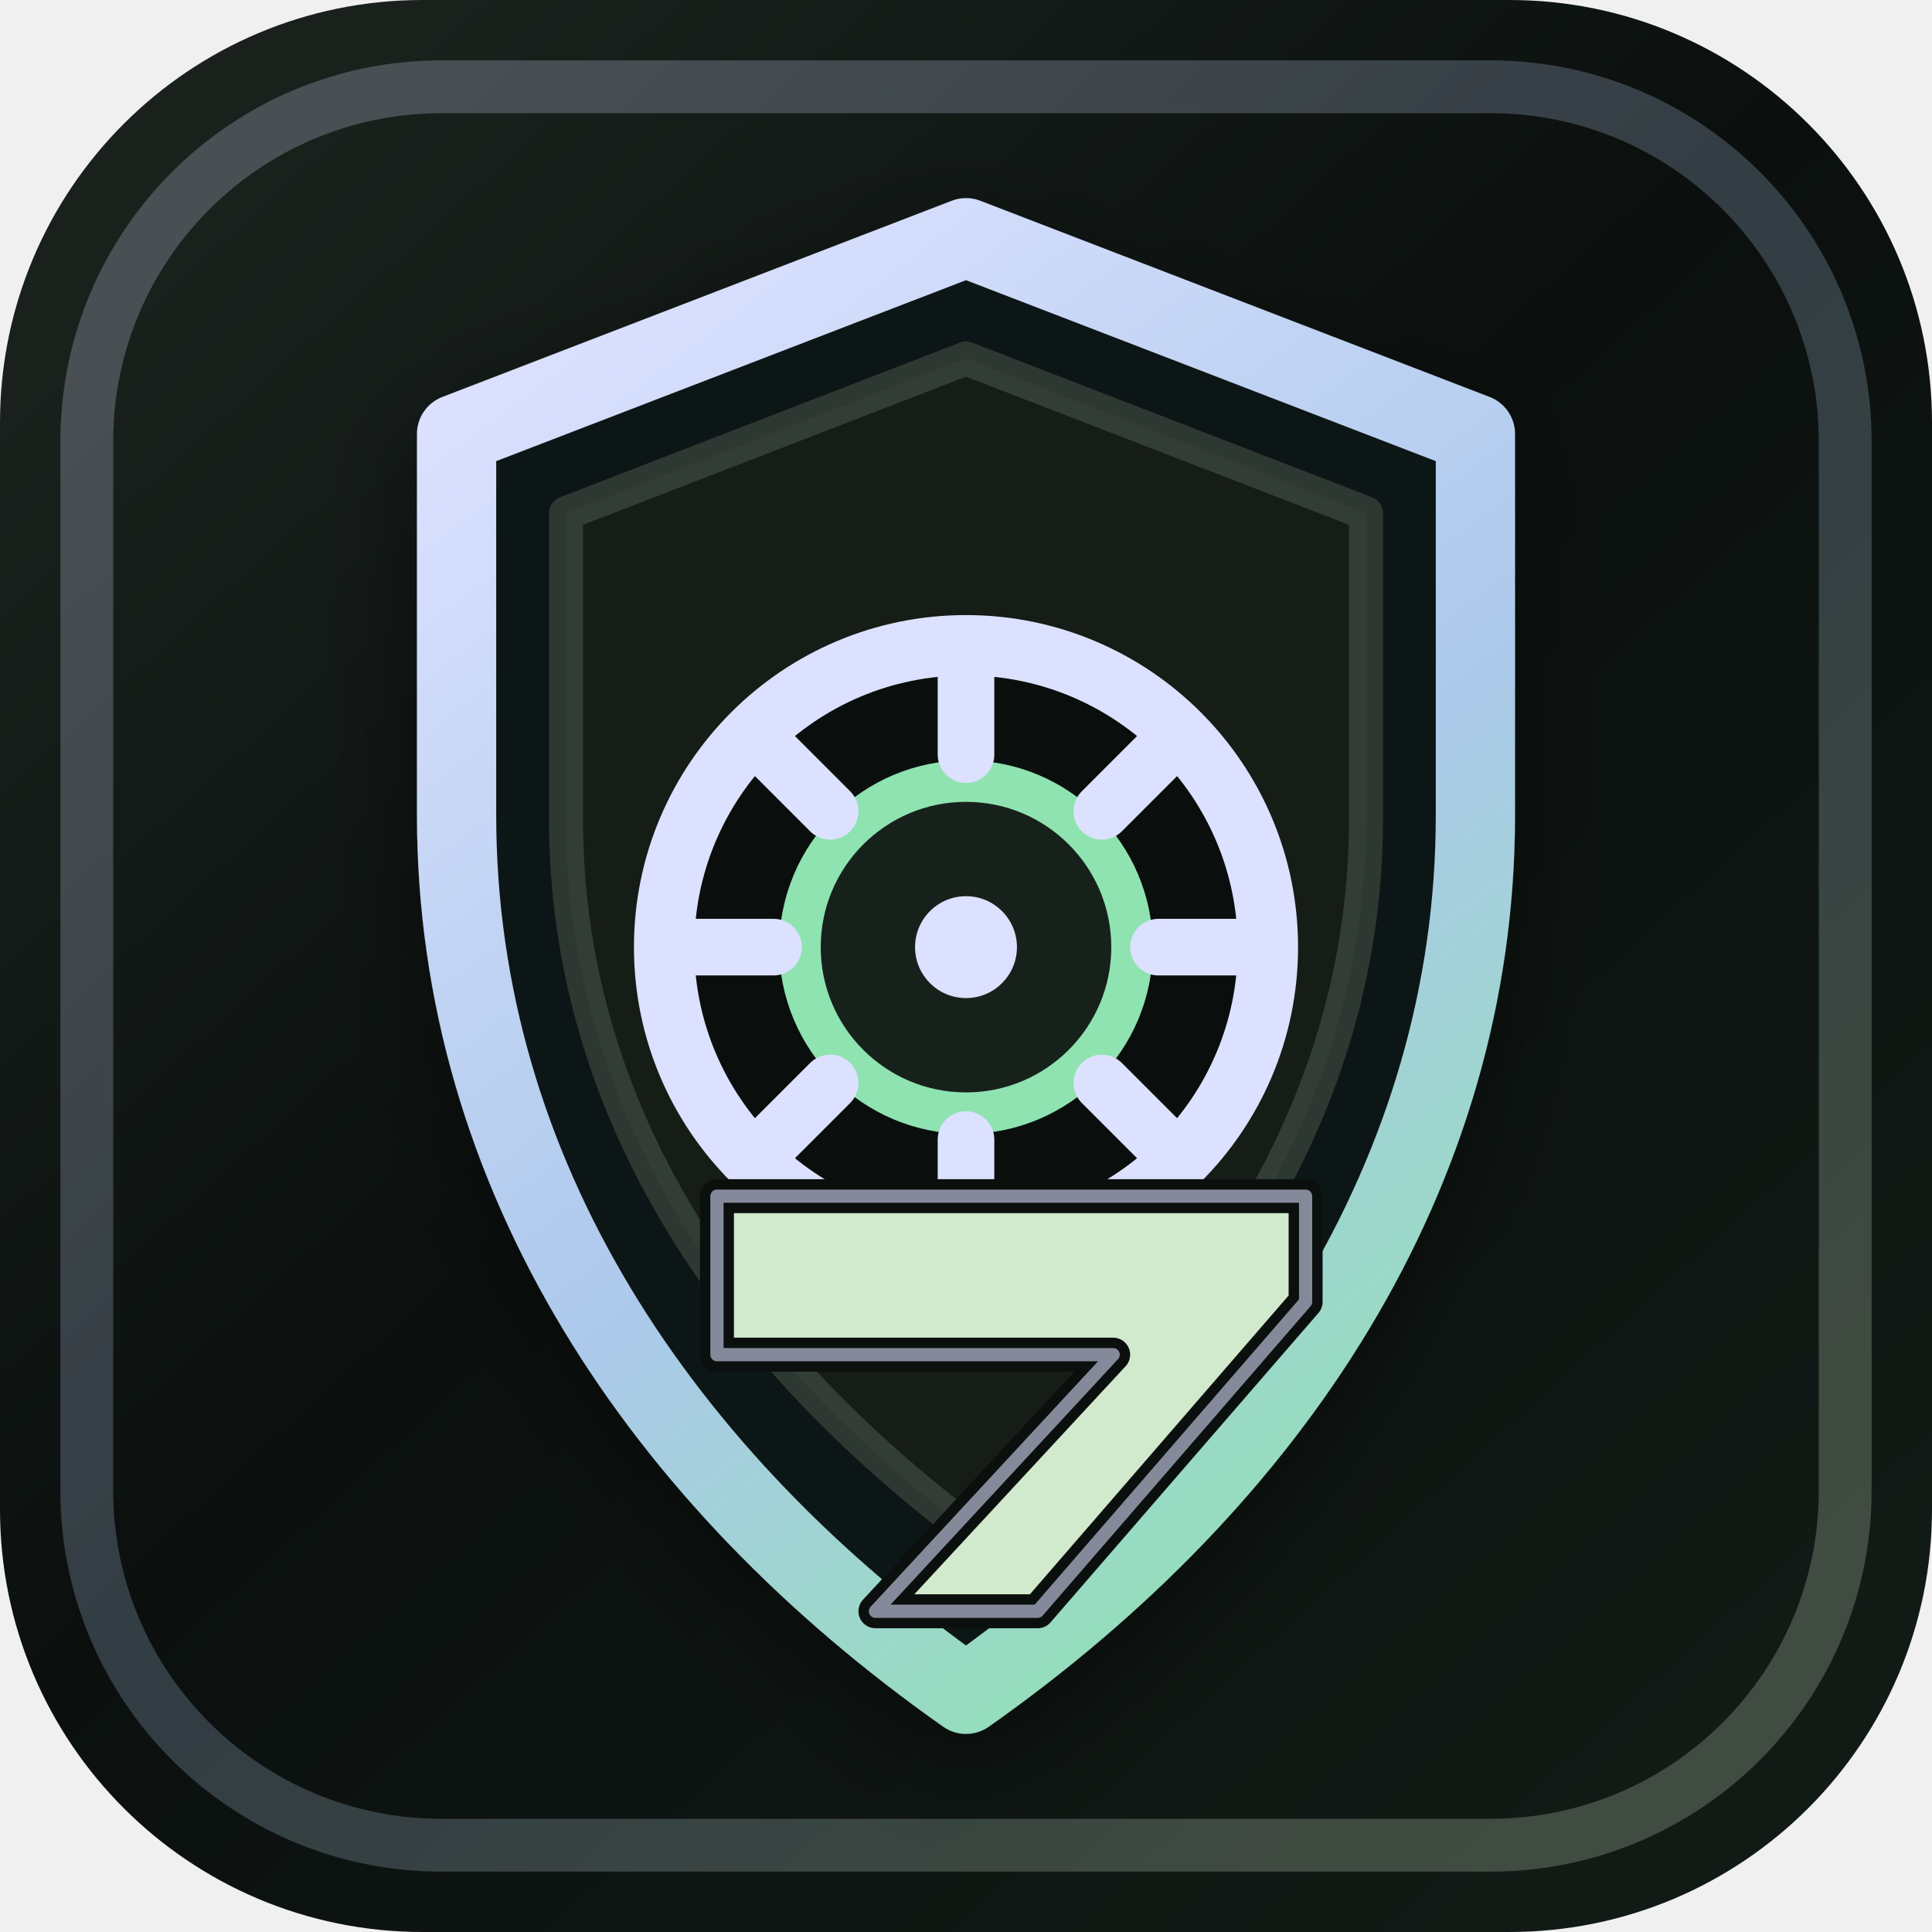
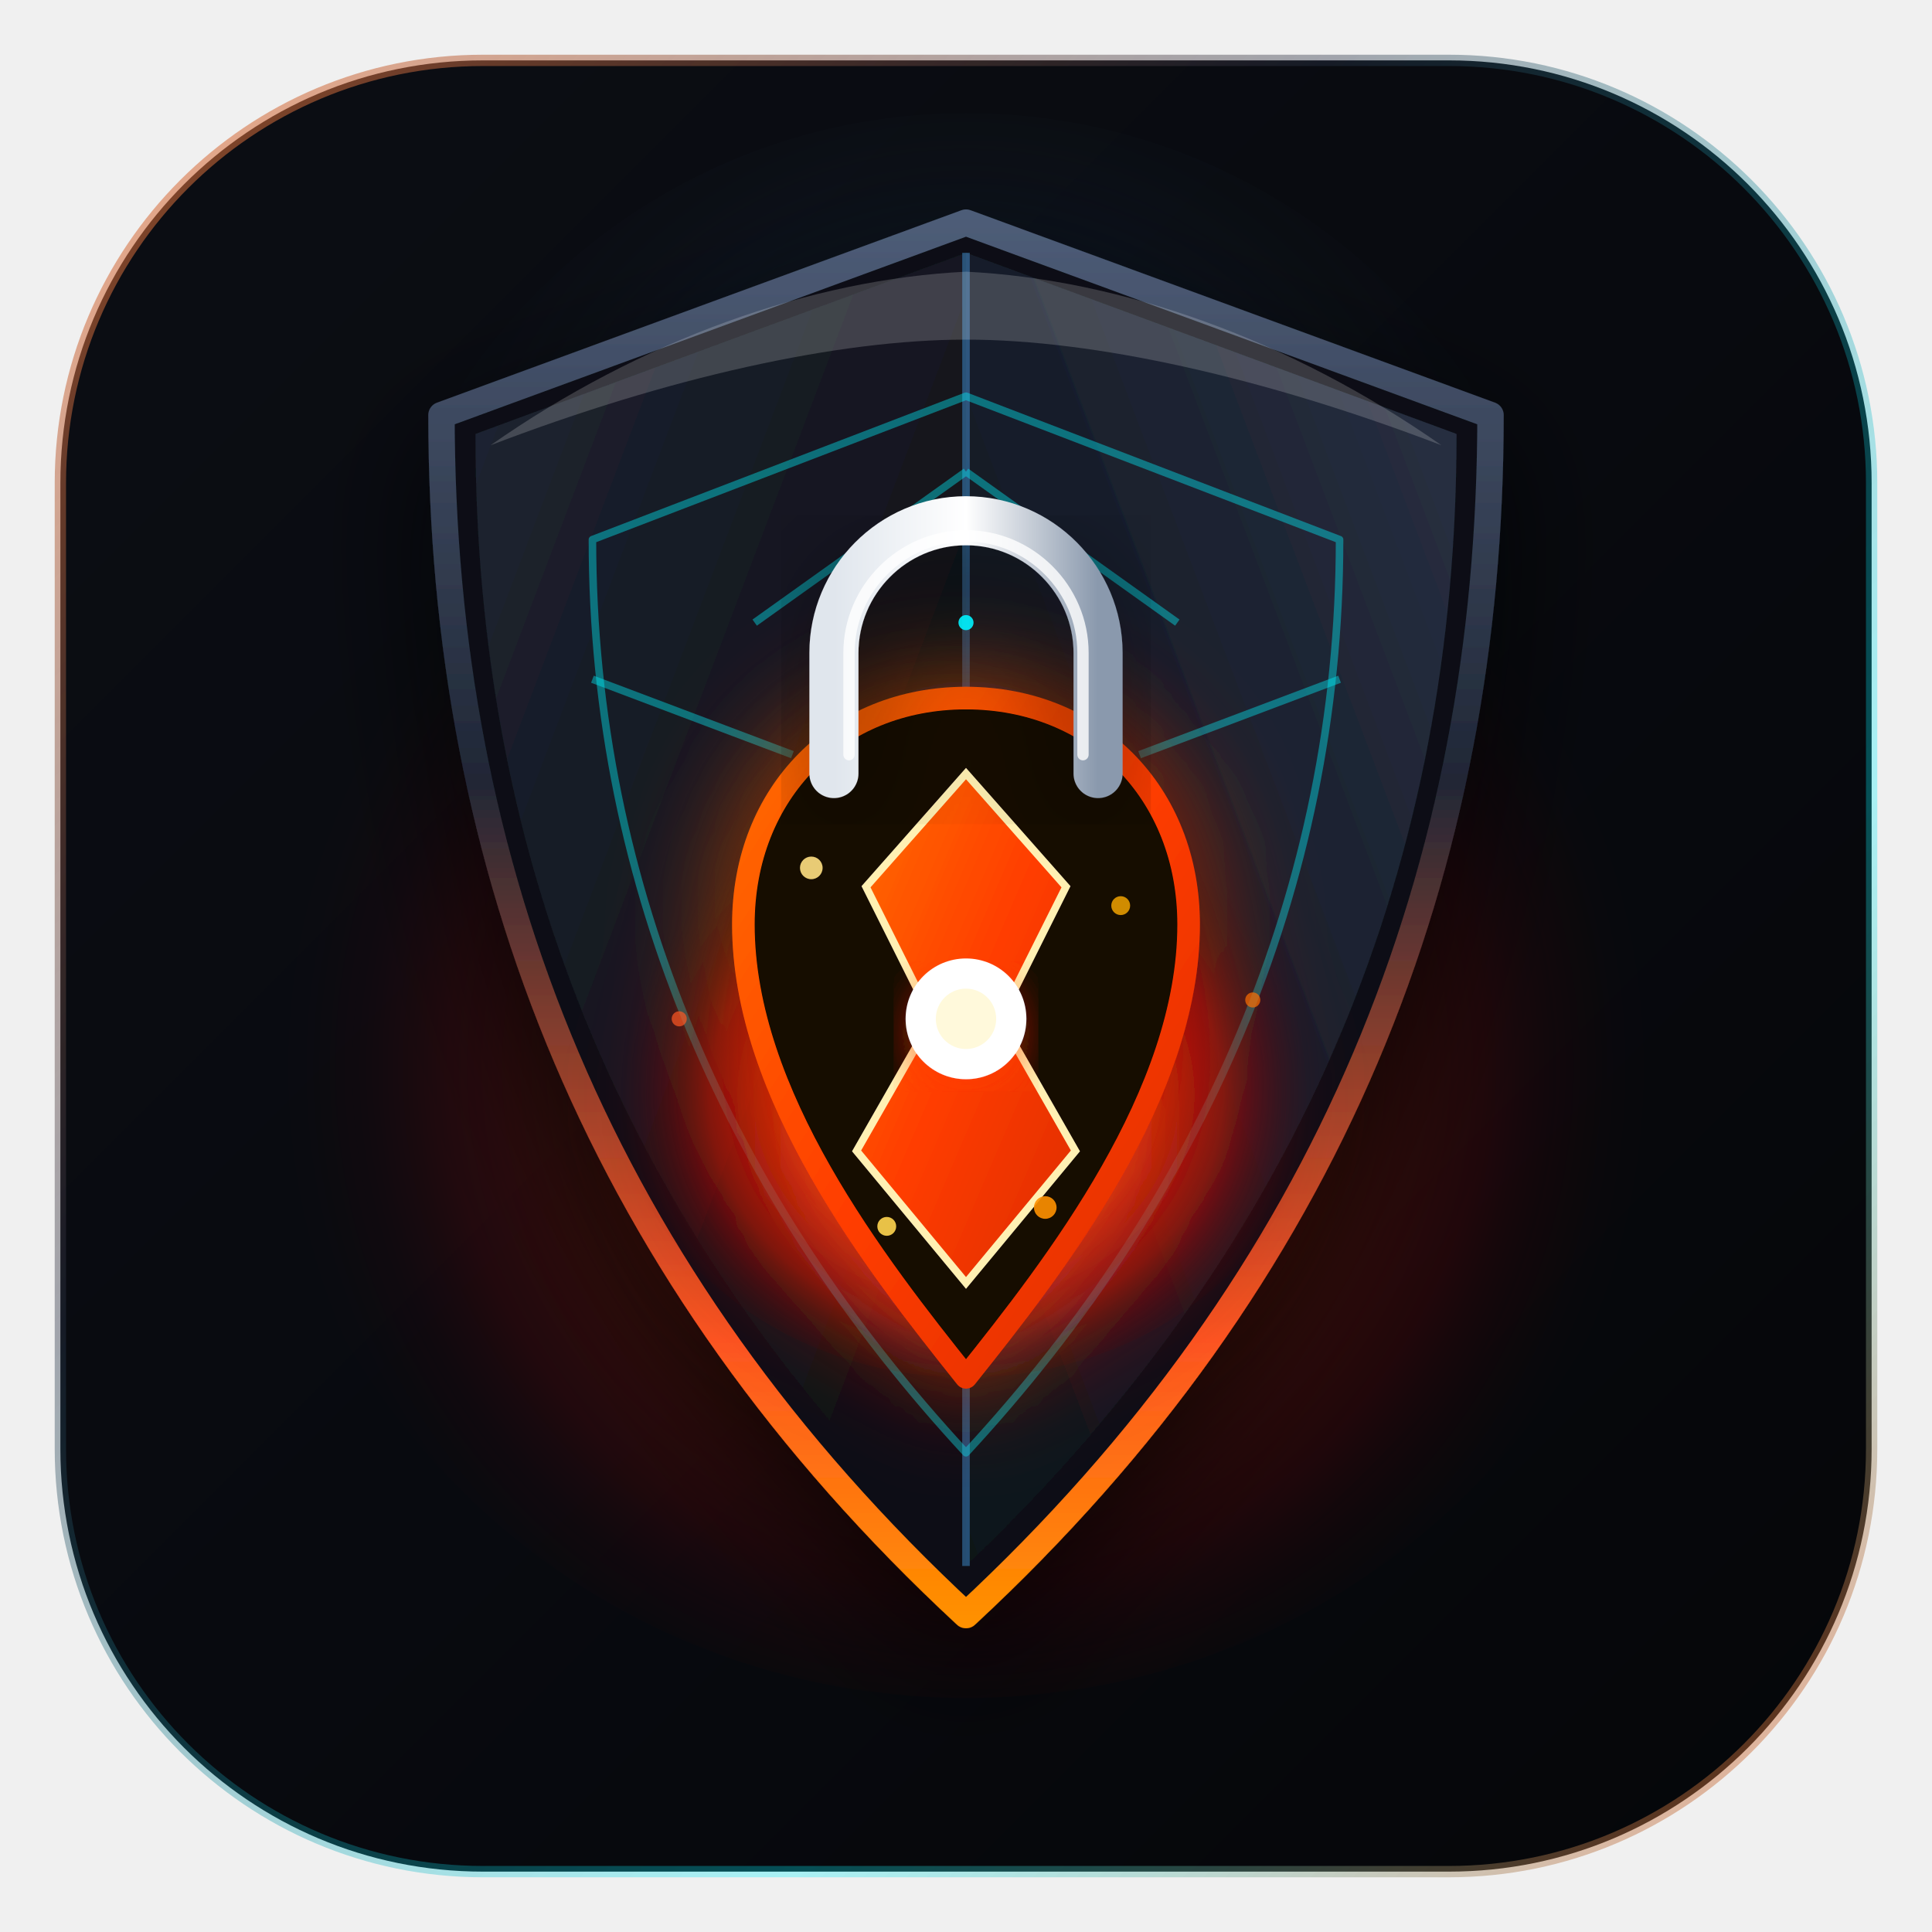
- <svg xmlns="http://www.w3.org/2000/svg" viewBox="0 0 1024 1024" role="img" aria-labelledby="title desc">
+ <svg xmlns="http://www.w3.org/2000/svg" viewBox="0 0 1024 1024" width="1024" height="1024">
  <defs>
-     <linearGradient id="bg" x1="132" y1="92" x2="892" y2="932" gradientUnits="userSpaceOnUse">
-       <stop offset="0" stop-color="#1a211d" />
-       <stop offset="0.46" stop-color="#0b100e" />
-       <stop offset="1" stop-color="#121a16" />
+     <linearGradient id="ks-bg" x1="0%" y1="0%" x2="100%" y2="100%">
+       <stop offset="0%" stop-color="#0c0e14" />
+       <stop offset="50%" stop-color="#080a0f" />
+       <stop offset="100%" stop-color="#050609" />
    </linearGradient>
-     <linearGradient id="edge" x1="196" y1="152" x2="840" y2="860" gradientUnits="userSpaceOnUse">
-       <stop offset="0" stop-color="#dce1ff" />
-       <stop offset="0.52" stop-color="#acc9eb" />
-       <stop offset="1" stop-color="#d1e9cc" />
+     <linearGradient id="ks-rim" x1="0%" y1="0%" x2="100%" y2="100%">
+       <stop offset="0%" stop-color="#ff7b39" stop-opacity="0.6" />
+       <stop offset="35%" stop-color="#2a3245" stop-opacity="0.4" />
+       <stop offset="70%" stop-color="#00f2fe" stop-opacity="0.3" />
+       <stop offset="100%" stop-color="#ff4500" stop-opacity="0.5" />
    </linearGradient>
-     <linearGradient id="shield" x1="268" y1="176" x2="768" y2="836" gradientUnits="userSpaceOnUse">
-       <stop offset="0" stop-color="#dce1ff" />
-       <stop offset="0.55" stop-color="#acc9eb" />
-       <stop offset="1" stop-color="#8fe3b0" />
+     <linearGradient id="ks-plate-left" x1="0%" y1="0%" x2="100%" y2="100%">
+       <stop offset="0%" stop-color="#1f2533" />
+       <stop offset="45%" stop-color="#141821" />
+       <stop offset="100%" stop-color="#0b0e14" />
    </linearGradient>
-     <radialGradient id="core" cx="512" cy="500" r="300" gradientUnits="userSpaceOnUse">
-       <stop offset="0" stop-color="#dce1ff" stop-opacity="0.28" />
-       <stop offset="0.62" stop-color="#acc9eb" stop-opacity="0.08" />
-       <stop offset="1" stop-color="#0b100e" stop-opacity="0" />
+     <linearGradient id="ks-plate-right" x1="100%" y1="0%" x2="0%" y2="100%">
+       <stop offset="0%" stop-color="#2a3245" />
+       <stop offset="45%" stop-color="#191f2c" />
+       <stop offset="100%" stop-color="#0e1219" />
+     </linearGradient>
+     <linearGradient id="ks-shield-edge" x1="0%" y1="0%" x2="0%" y2="100%">
+       <stop offset="0%" stop-color="#4e5d78" />
+       <stop offset="40%" stop-color="#202736" />
+       <stop offset="80%" stop-color="#ff5722" />
+       <stop offset="100%" stop-color="#ff9100" />
+     </linearGradient>
+     <radialGradient id="ks-magma-glow" cx="50%" cy="56%" r="48%">
+       <stop offset="0%" stop-color="#fff5cc" stop-opacity="0.95" />
+       <stop offset="18%" stop-color="#ffab00" stop-opacity="0.85" />
+       <stop offset="45%" stop-color="#ff3d00" stop-opacity="0.7" />
+       <stop offset="75%" stop-color="#d50000" stop-opacity="0.35" />
+       <stop offset="100%" stop-color="#1a0400" stop-opacity="0" />
    </radialGradient>
-     <filter id="softShadow" x="-20%" y="-20%" width="140%" height="140%">
-       <feDropShadow dx="0" dy="18" stdDeviation="26" flood-color="#000000" flood-opacity="0.45" />
+     <linearGradient id="ks-caldera-crest" x1="0%" y1="0%" x2="100%" y2="100%">
+       <stop offset="0%" stop-color="#ff6d00" />
+       <stop offset="50%" stop-color="#ff3d00" />
+       <stop offset="100%" stop-color="#dd2c00" />
+     </linearGradient>
+     <radialGradient id="ks-cyber-aura" cx="50%" cy="40%" r="50%">
+       <stop offset="0%" stop-color="#00f2fe" stop-opacity="0.25" />
+       <stop offset="50%" stop-color="#4facfe" stop-opacity="0.08" />
+       <stop offset="100%" stop-color="#000" stop-opacity="0" />
+     </radialGradient>
+     <linearGradient id="ks-shackle" x1="0%" y1="0%" x2="100%" y2="0%">
+       <stop offset="0%" stop-color="#e0e6ed" />
+       <stop offset="50%" stop-color="#ffffff" />
+       <stop offset="100%" stop-color="#8a99ad" />
+     </linearGradient>
+     <filter id="ks-glow-fire" x="-30%" y="-30%" width="160%" height="160%">
+       <feGaussianBlur stdDeviation="28" result="blur" />
+       <feComposite in="SourceGraphic" in2="blur" operator="over" />
+     </filter>
+     <filter id="ks-soft-shadow" x="-20%" y="-20%" width="140%" height="140%">
+       <feDropShadow dx="0" dy="24" stdDeviation="32" flood-color="#000000" flood-opacity="0.7" />
+     </filter>
+     <filter id="ks-inner-shadow" x="-10%" y="-10%" width="120%" height="120%">
+       <feDropShadow dx="0" dy="8" stdDeviation="12" flood-color="#ff3d00" flood-opacity="0.6" />
    </filter>
  </defs>
-   <rect width="1024" height="1024" rx="224" fill="url(#bg)" />
-   <rect x="46" y="46" width="932" height="932" rx="188" fill="none" stroke="url(#edge)" stroke-opacity="0.24" stroke-width="28" />
-   <circle cx="512" cy="512" r="360" fill="url(#core)" />
-   <g filter="url(#softShadow)">
-     <path d="M512 126 782 230v202c0 190-108 352-270 466-162-114-270-276-270-466V230l270-104Z" fill="#101713" stroke="url(#shield)" stroke-width="42" stroke-linejoin="round" />
-     <path d="M512 190 724 272v162c0 146-78 274-212 376-134-102-212-230-212-376V272l212-82Z" fill="#151d18" stroke="#d1e9cc" stroke-opacity="0.16" stroke-width="18" stroke-linejoin="round" />
+   <rect x="32" y="32" width="960" height="960" rx="224" fill="url(#ks-bg)" />
+   <circle cx="512" cy="520" r="380" fill="url(#ks-magma-glow)" opacity="0.35" />
+   <circle cx="512" cy="380" r="320" fill="url(#ks-cyber-aura)" />
+   <rect x="32" y="32" width="960" height="960" rx="224" fill="none" stroke="url(#ks-rim)" stroke-width="6" />
+   <g filter="url(#ks-soft-shadow)">
+     <path d="M512 118               L790 220               C790 460 706 676 512 856               C318 676 234 460 234 220               Z" fill="#0c1017" stroke="url(#ks-shield-edge)" stroke-width="14" stroke-linejoin="round" />
+     <path d="M512 134               L252 230               C252 454 330 656 512 830               Z" fill="url(#ks-plate-left)" />
+     <path d="M512 134               L772 230               C772 454 694 656 512 830               Z" fill="url(#ks-plate-right)" />
+     <line x1="512" y1="134" x2="512" y2="830" stroke="#4facfe" stroke-width="4" stroke-opacity="0.4" />
  </g>
-   <circle cx="512" cy="502" r="160" fill="#0a0f0d" stroke="#dce1ff" stroke-width="32" />
-   <circle cx="512" cy="502" r="88" fill="#17211b" stroke="#8fe3b0" stroke-width="22" />
-   <circle cx="512" cy="502" r="27" fill="#dce1ff" />
-   <g stroke="#dce1ff" stroke-width="30" stroke-linecap="round">
-     <path d="M512 342v58" />
-     <path d="M512 604v58" />
-     <path d="M352 502h58" />
-     <path d="M614 502h58" />
-     <path d="M399 389l41 41" />
-     <path d="M584 574l41 41" />
-     <path d="M625 389l-41 41" />
-     <path d="M440 574l-41 41" />
+   <g stroke="#00f2fe" stroke-opacity="0.4" stroke-width="4" fill="none" stroke-linejoin="round">
+     <path d="M512 210 L710 286 C710 472 636 636 512 770 C388 636 314 472 314 286 Z" />
+     <path d="M512 250 L400 330 M512 250 L624 330" />
+     <path d="M314 360 L420 400 M710 360 L604 400" />
  </g>
-   <path d="M380 718h210l-126 136h86l142-164v-56H380v84Z" fill="#d1e9cc" stroke="#0b100e" stroke-width="18" stroke-linejoin="round" />
-   <path d="M380 718h210l-126 136h86l142-164v-56H380v84Z" fill="none" stroke="#dce1ff" stroke-opacity="0.58" stroke-width="7" stroke-linejoin="round" />
+   <g filter="url(#ks-glow-fire)">
+     <ellipse cx="512" cy="560" rx="190" ry="170" fill="url(#ks-magma-glow)" />
+     <path d="M512 730              C560 670 630 580 630 490              C630 420 580 370 512 370              C444 370 394 420 394 490              C394 580 464 670 512 730 Z" fill="#130704" stroke="url(#ks-caldera-crest)" stroke-width="12" stroke-linejoin="round" />
+     <path d="M512 410              L565 470              L530 540              L570 610              L512 680              L454 610              L494 540              L459 470 Z" fill="url(#ks-caldera-crest)" stroke="#fff0b3" stroke-width="4" />
+     <circle cx="512" cy="540" r="32" fill="#ffffff" filter="url(#ks-inner-shadow)" />
+     <circle cx="512" cy="540" r="16" fill="#fff9db" />
+   </g>
+   <g filter="url(#ks-soft-shadow)">
+     <path d="M442 410 V346 C442 308 473 276 512 276 C551 276 582 308 582 346 V410" fill="none" stroke="url(#ks-shackle)" stroke-width="26" stroke-linecap="round" />
+     <path d="M450 400 V346 C450 312 478 284 512 284 C546 284 574 312 574 346 V400" fill="none" stroke="#ffffff" stroke-width="6" stroke-linecap="round" stroke-opacity="0.8" />
+   </g>
+   <circle cx="430" cy="460" r="6" fill="#ffe082" opacity="0.9" />
+   <circle cx="594" cy="480" r="5" fill="#ffab00" opacity="0.8" />
+   <circle cx="512" cy="330" r="4" fill="#00f2fe" opacity="0.9" />
+   <circle cx="360" cy="540" r="4" fill="#ff5722" opacity="0.7" />
+   <circle cx="664" cy="530" r="4" fill="#ff6d00" opacity="0.7" />
+   <circle cx="470" cy="650" r="5" fill="#ffd54f" opacity="0.9" />
+   <circle cx="554" cy="640" r="6" fill="#ff9100" opacity="0.9" />
+   <path d="M260 236 C340 180 430 148 512 144 C594 148 684 180 764 236 C670 200 580 180 512 180 C444 180 354 200 260 236 Z" fill="#ffffff" opacity="0.18" />
</svg>
